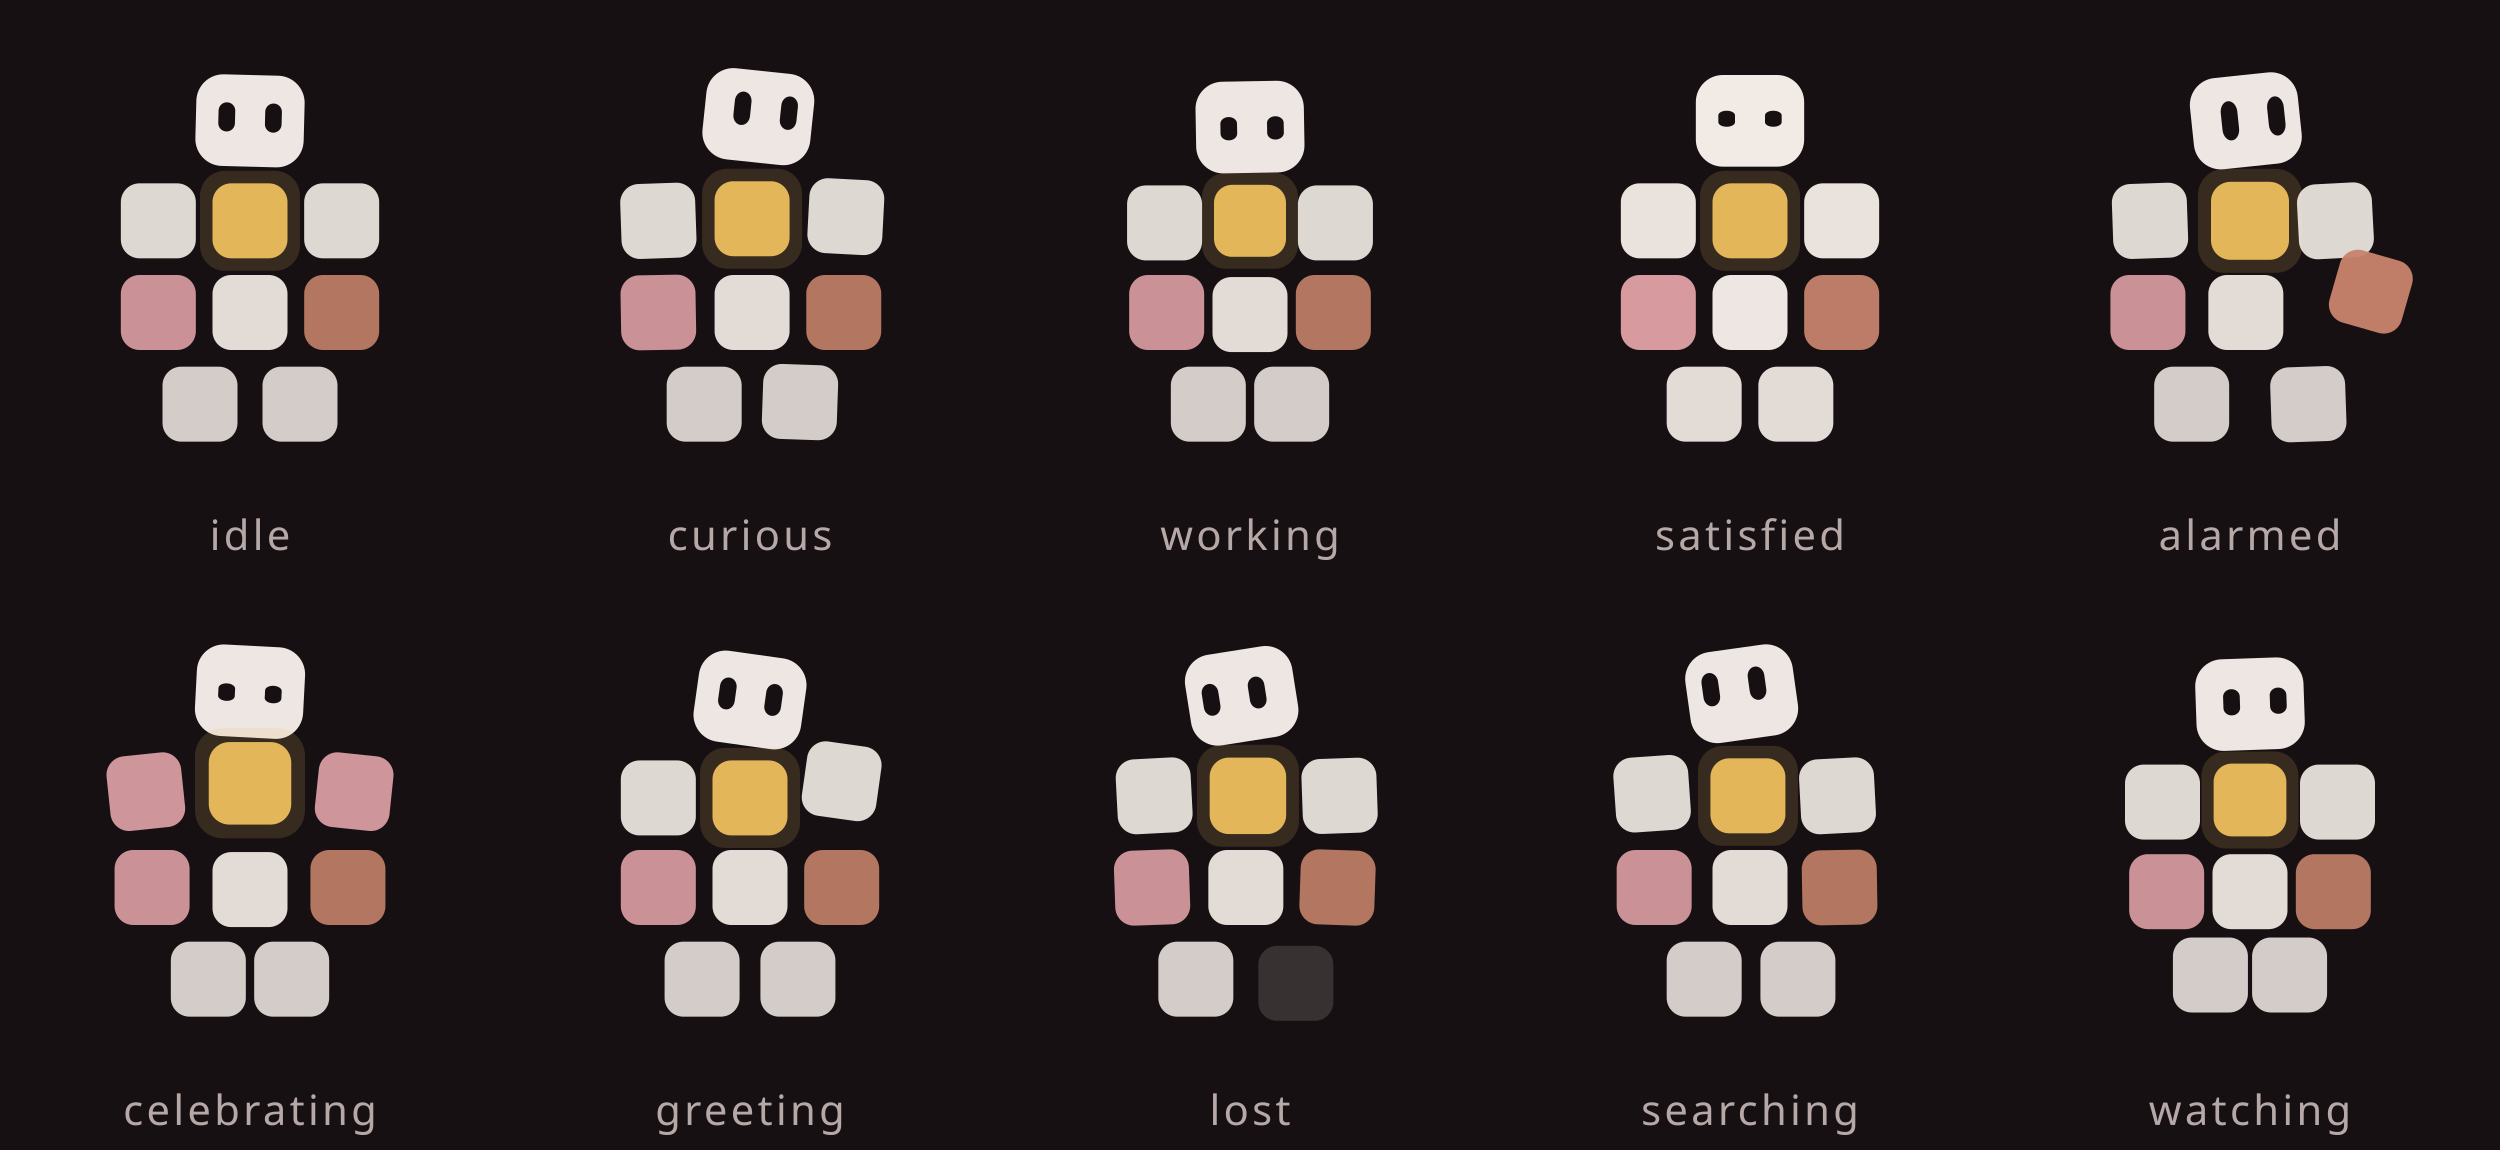
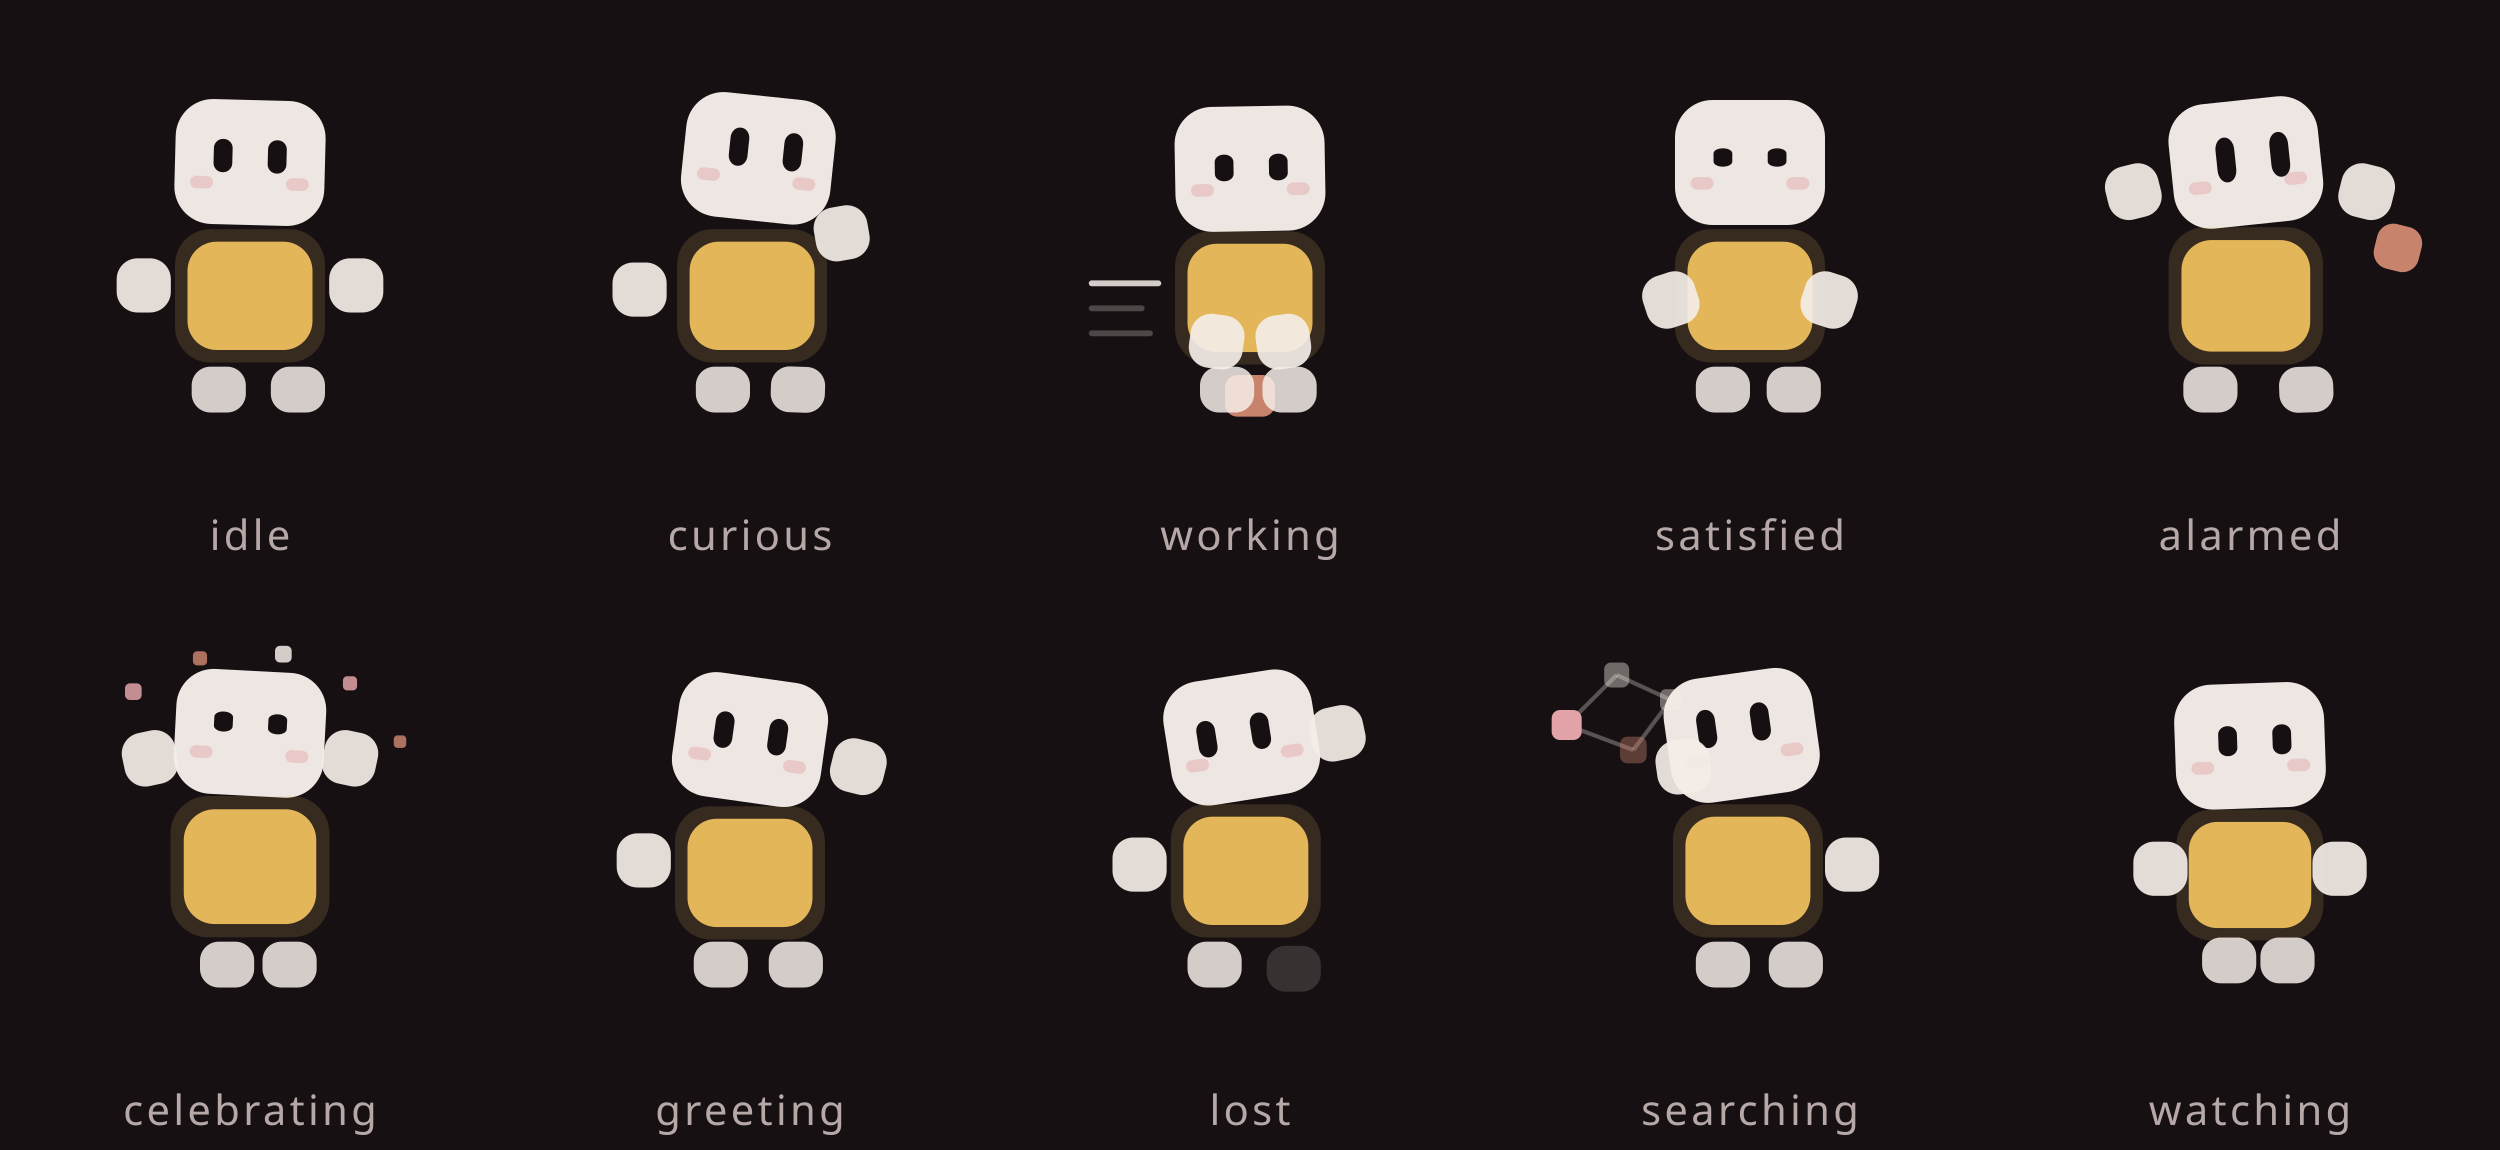
<svg xmlns="http://www.w3.org/2000/svg" viewBox="0 0 600 276" width="600" height="276" role="img" aria-label="Tess mood sheet — every predefined mood">
  <rect width="600" height="276" fill="#161013" />
  <g>
-     <g transform="translate(60 29) rotate(1.5) scale(1)">
-       <rect x="-13" y="-11" width="26" height="22" rx="6.5" fill="#F4EDE7" opacity="0.97" />
-       <g transform="translate(-5.6 -0.8) scale(1 1)">
-         <rect x="-2" y="-3.5" width="4" height="7" rx="2" fill="#161013" />
-       </g>
-       <g transform="translate(5.6 -0.8) scale(1 1)">
-         <rect x="-2" y="-3.5" width="4" height="7" rx="2" fill="#161013" />
-       </g>
-     </g>
-     <g transform="translate(38 53) rotate(0) scale(1)">
-       <rect x="-9" y="-9" width="18" height="18" rx="4.5" fill="#F4EDE7" opacity="0.9" />
-     </g>
-     <g transform="translate(60 53) rotate(0) scale(1)">
-       <rect x="-12" y="-12" width="24" height="24" rx="6" fill="#E4B65A" opacity="0.16" />
-       <rect x="-9" y="-9" width="18" height="18" rx="4.5" fill="#E4B65A" opacity="1" />
-     </g>
-     <g transform="translate(82 53) rotate(0) scale(1)">
-       <rect x="-9" y="-9" width="18" height="18" rx="4.5" fill="#F4EDE7" opacity="0.9" />
-     </g>
-     <g transform="translate(38 75) rotate(0) scale(1)">
-       <rect x="-9" y="-9" width="18" height="18" rx="4.5" fill="#E2A3A8" opacity="0.88" />
-     </g>
-     <g transform="translate(60 75) rotate(0) scale(1)">
-       <rect x="-9" y="-9" width="18" height="18" rx="4.5" fill="#F4EDE7" opacity="0.92" />
-     </g>
-     <g transform="translate(82 75) rotate(0) scale(1)">
-       <rect x="-9" y="-9" width="18" height="18" rx="4.5" fill="#C8836C" opacity="0.88" />
-     </g>
-     <g transform="translate(48 97) rotate(0) scale(1)">
-       <rect x="-9" y="-9" width="18" height="18" rx="4.5" fill="#F4EDE7" opacity="0.85" />
-     </g>
-     <g transform="translate(72 97) rotate(0) scale(1)">
-       <rect x="-9" y="-9" width="18" height="18" rx="4.5" fill="#F4EDE7" opacity="0.85" />
+     <g transform="translate(60 39) rotate(1.5) scale(1)">
+       <rect x="-18" y="-15" width="36" height="30" rx="9" fill="#F4EDE7" opacity="0.97" />
+       <rect x="-14.25" y="3.5" width="5.5" height="3" rx="1.5" fill="#E2A3A8" opacity="0.45" />
+       <rect x="8.75" y="3.5" width="5.5" height="3" rx="1.5" fill="#E2A3A8" opacity="0.45" />
+       <g transform="translate(-6.5 -1.5) scale(1 1)">
+         <rect x="-2.25" y="-4" width="4.5" height="8" rx="2.2" fill="#161013" />
+       </g>
+       <g transform="translate(6.5 -1.5) scale(1 1)">
+         <rect x="-2.25" y="-4" width="4.5" height="8" rx="2.2" fill="#161013" />
+       </g>
+     </g>
+     <g transform="translate(60 71) rotate(0) scale(1)">
+       <rect x="-18" y="-16" width="36" height="32" rx="8.5" fill="#E4B65A" opacity="0.16" />
+       <rect x="-15" y="-13" width="30" height="26" rx="7" fill="#E4B65A" opacity="1" />
+     </g>
+     <g transform="translate(34.5 68.5) rotate(0) scale(1)">
+       <rect x="-6.5" y="-6.5" width="13" height="13" rx="5" fill="#F4EDE7" opacity="0.92" />
+     </g>
+     <g transform="translate(85.5 68.5) rotate(0) scale(1)">
+       <rect x="-6.5" y="-6.5" width="13" height="13" rx="5" fill="#F4EDE7" opacity="0.92" />
+     </g>
+     <g transform="translate(52.5 93.5) rotate(0) scale(1)">
+       <rect x="-6.5" y="-5.5" width="13" height="11" rx="4.5" fill="#F4EDE7" opacity="0.85" />
+     </g>
+     <g transform="translate(71.5 93.5) rotate(0) scale(1)">
+       <rect x="-6.5" y="-5.5" width="13" height="11" rx="4.5" fill="#F4EDE7" opacity="0.85" />
    </g>
    <text x="60" y="132" text-anchor="middle" font-family="ui-sans-serif, system-ui, sans-serif" font-size="10" letter-spacing="0.08em" fill="#B7A8A8">idle</text>
  </g>
  <g>
-     <g transform="translate(182 28) rotate(6) scale(1)">
-       <rect x="-13" y="-11" width="26" height="22" rx="6.5" fill="#F4EDE7" opacity="0.97" />
-       <g transform="translate(-4 -1.6) scale(1 1.15)">
-         <rect x="-2" y="-3.5" width="4" height="7" rx="2" fill="#161013" />
-       </g>
-       <g transform="translate(7.2 -1.6) scale(1 1.15)">
-         <rect x="-2" y="-3.5" width="4" height="7" rx="2" fill="#161013" />
-       </g>
-     </g>
-     <g transform="translate(158 53) rotate(-2) scale(1)">
-       <rect x="-9" y="-9" width="18" height="18" rx="4.5" fill="#F4EDE7" opacity="0.9" />
-     </g>
-     <g transform="translate(180.5 52.5) rotate(0) scale(1)">
-       <rect x="-12" y="-12" width="24" height="24" rx="6" fill="#E4B65A" opacity="0.16" />
-       <rect x="-9" y="-9" width="18" height="18" rx="4.5" fill="#E4B65A" opacity="1" />
-     </g>
-     <g transform="translate(203 52) rotate(3) scale(1)">
-       <rect x="-9" y="-9" width="18" height="18" rx="4.5" fill="#F4EDE7" opacity="0.9" />
-     </g>
-     <g transform="translate(158 75) rotate(-1) scale(1)">
-       <rect x="-9" y="-9" width="18" height="18" rx="4.5" fill="#E2A3A8" opacity="0.88" />
-     </g>
-     <g transform="translate(180.5 75) rotate(0) scale(1)">
-       <rect x="-9" y="-9" width="18" height="18" rx="4.5" fill="#F4EDE7" opacity="0.92" />
-     </g>
-     <g transform="translate(202.5 75) rotate(0) scale(1)">
-       <rect x="-9" y="-9" width="18" height="18" rx="4.5" fill="#C8836C" opacity="0.88" />
-     </g>
-     <g transform="translate(169 97) rotate(0) scale(1)">
-       <rect x="-9" y="-9" width="18" height="18" rx="4.5" fill="#F4EDE7" opacity="0.85" />
-     </g>
-     <g transform="translate(192 96.5) rotate(2) scale(1)">
-       <rect x="-9" y="-9" width="18" height="18" rx="4.5" fill="#F4EDE7" opacity="0.85" />
+     <g transform="translate(182 38) rotate(6) scale(1)">
+       <rect x="-18" y="-15" width="36" height="30" rx="9" fill="#F4EDE7" opacity="0.97" />
+       <rect x="-14.25" y="3.5" width="5.5" height="3" rx="1.5" fill="#E2A3A8" opacity="0.45" />
+       <rect x="8.75" y="3.5" width="5.5" height="3" rx="1.5" fill="#E2A3A8" opacity="0.45" />
+       <g transform="translate(-4.9 -2.3) scale(1 1.15)">
+         <rect x="-2.25" y="-4" width="4.5" height="8" rx="2.2" fill="#161013" />
+       </g>
+       <g transform="translate(8.1 -2.3) scale(1 1.15)">
+         <rect x="-2.25" y="-4" width="4.5" height="8" rx="2.2" fill="#161013" />
+       </g>
+     </g>
+     <g transform="translate(180.5 71) rotate(0) scale(1)">
+       <rect x="-18" y="-16" width="36" height="32" rx="8.5" fill="#E4B65A" opacity="0.16" />
+       <rect x="-15" y="-13" width="30" height="26" rx="7" fill="#E4B65A" opacity="1" />
+     </g>
+     <g transform="translate(153.5 69.5) rotate(0) scale(1)">
+       <rect x="-6.5" y="-6.5" width="13" height="13" rx="5" fill="#F4EDE7" opacity="0.92" />
+     </g>
+     <g transform="translate(202 56) rotate(-10) scale(1)">
+       <rect x="-6.5" y="-6.5" width="13" height="13" rx="5" fill="#F4EDE7" opacity="0.92" />
+     </g>
+     <g transform="translate(173.5 93.5) rotate(0) scale(1)">
+       <rect x="-6.5" y="-5.5" width="13" height="11" rx="4.5" fill="#F4EDE7" opacity="0.85" />
+     </g>
+     <g transform="translate(191.5 93.5) rotate(2) scale(1)">
+       <rect x="-6.5" y="-5.5" width="13" height="11" rx="4.5" fill="#F4EDE7" opacity="0.85" />
    </g>
    <text x="180" y="132" text-anchor="middle" font-family="ui-sans-serif, system-ui, sans-serif" font-size="10" letter-spacing="0.08em" fill="#B7A8A8">curious</text>
  </g>
  <g>
-     <g transform="translate(300 30.5) rotate(-1) scale(1)">
-       <rect x="-13" y="-11" width="26" height="22" rx="6.5" fill="#F4EDE7" opacity="0.97" />
-       <g transform="translate(-5.1 0.3) scale(1 0.8)">
-         <rect x="-2" y="-3.5" width="4" height="7" rx="2" fill="#161013" />
-       </g>
-       <g transform="translate(6.1 0.3) scale(1 0.8)">
-         <rect x="-2" y="-3.5" width="4" height="7" rx="2" fill="#161013" />
-       </g>
-     </g>
-     <g transform="translate(279.5 53.5) rotate(0) scale(1)">
-       <rect x="-9" y="-9" width="18" height="18" rx="4.5" fill="#F4EDE7" opacity="0.9" />
-     </g>
-     <g transform="translate(300 53) rotate(0) scale(0.96)">
-       <rect x="-12" y="-12" width="24" height="24" rx="6" fill="#E4B65A" opacity="0.16" />
-       <rect x="-9" y="-9" width="18" height="18" rx="4.5" fill="#E4B65A" opacity="1" />
-     </g>
-     <g transform="translate(320.5 53.5) rotate(0) scale(1)">
-       <rect x="-9" y="-9" width="18" height="18" rx="4.5" fill="#F4EDE7" opacity="0.9" />
-     </g>
-     <g transform="translate(280 75) rotate(0) scale(1)">
-       <rect x="-9" y="-9" width="18" height="18" rx="4.5" fill="#E2A3A8" opacity="0.88" />
-     </g>
-     <g transform="translate(300 75.5) rotate(0) scale(1)">
-       <rect x="-9" y="-9" width="18" height="18" rx="4.5" fill="#F4EDE7" opacity="0.92" />
-     </g>
-     <g transform="translate(320 75) rotate(0) scale(1)">
-       <rect x="-9" y="-9" width="18" height="18" rx="4.5" fill="#C8836C" opacity="0.88" />
-     </g>
-     <g transform="translate(290 97) rotate(0) scale(1)">
-       <rect x="-9" y="-9" width="18" height="18" rx="4.5" fill="#F4EDE7" opacity="0.85" />
-     </g>
-     <g transform="translate(310 97) rotate(0) scale(1)">
-       <rect x="-9" y="-9" width="18" height="18" rx="4.5" fill="#F4EDE7" opacity="0.85" />
+     <rect x="294" y="90" width="12" height="10" rx="3" fill="#C8836C" />
+     <line x1="262" y1="68" x2="278" y2="68" stroke="#F4EDE7" stroke-width="1.4" stroke-linecap="round" opacity="0.85" />
+     <line x1="262" y1="74" x2="274" y2="74" stroke="#F4EDE7" stroke-width="1.4" stroke-linecap="round" opacity="0.25" />
+     <line x1="262" y1="80" x2="276" y2="80" stroke="#F4EDE7" stroke-width="1.4" stroke-linecap="round" opacity="0.25" />
+     <g transform="translate(300 40.5) rotate(-1) scale(1)">
+       <rect x="-18" y="-15" width="36" height="30" rx="9" fill="#F4EDE7" opacity="0.97" />
+       <rect x="-14.25" y="3.5" width="5.5" height="3" rx="1.5" fill="#E2A3A8" opacity="0.45" />
+       <rect x="8.75" y="3.5" width="5.5" height="3" rx="1.5" fill="#E2A3A8" opacity="0.45" />
+       <g transform="translate(-6.2 -0.3) scale(1 0.8)">
+         <rect x="-2.25" y="-4" width="4.5" height="8" rx="2.2" fill="#161013" />
+       </g>
+       <g transform="translate(6.8 -0.3) scale(1 0.8)">
+         <rect x="-2.25" y="-4" width="4.5" height="8" rx="2.2" fill="#161013" />
+       </g>
+     </g>
+     <g transform="translate(300 71.5) rotate(0) scale(1)">
+       <rect x="-18" y="-16" width="36" height="32" rx="8.5" fill="#E4B65A" opacity="0.16" />
+       <rect x="-15" y="-13" width="30" height="26" rx="7" fill="#E4B65A" opacity="1" />
+     </g>
+     <g transform="translate(292 82) rotate(8) scale(1)">
+       <rect x="-6.5" y="-6.5" width="13" height="13" rx="5" fill="#F4EDE7" opacity="0.92" />
+     </g>
+     <g transform="translate(308 82) rotate(-8) scale(1)">
+       <rect x="-6.5" y="-6.5" width="13" height="13" rx="5" fill="#F4EDE7" opacity="0.92" />
+     </g>
+     <g transform="translate(294.5 93.5) rotate(0) scale(1)">
+       <rect x="-6.5" y="-5.5" width="13" height="11" rx="4.5" fill="#F4EDE7" opacity="0.85" />
+     </g>
+     <g transform="translate(309.5 93.5) rotate(0) scale(1)">
+       <rect x="-6.5" y="-5.5" width="13" height="11" rx="4.5" fill="#F4EDE7" opacity="0.85" />
    </g>
    <text x="300" y="132" text-anchor="middle" font-family="ui-sans-serif, system-ui, sans-serif" font-size="10" letter-spacing="0.08em" fill="#B7A8A8">working</text>
  </g>
  <g>
-     <g transform="translate(420 29) rotate(0) scale(1)">
-       <rect x="-13" y="-11" width="26" height="22" rx="6.5" fill="#F4EDE7" opacity="0.99" />
-       <g transform="translate(-5.6 -0.5) scale(1 0.55)">
-         <rect x="-2" y="-3.5" width="4" height="7" rx="2" fill="#161013" />
-       </g>
-       <g transform="translate(5.6 -0.5) scale(1 0.55)">
-         <rect x="-2" y="-3.5" width="4" height="7" rx="2" fill="#161013" />
-       </g>
-     </g>
-     <g transform="translate(398 53) rotate(0) scale(1)">
-       <rect x="-9" y="-9" width="18" height="18" rx="4.5" fill="#F4EDE7" opacity="0.95" />
-     </g>
-     <g transform="translate(420 53) rotate(0) scale(1)">
-       <rect x="-12" y="-12" width="24" height="24" rx="6" fill="#E4B65A" opacity="0.16" />
-       <rect x="-9" y="-9" width="18" height="18" rx="4.5" fill="#E4B65A" opacity="1" />
-     </g>
-     <g transform="translate(442 53) rotate(0) scale(1)">
-       <rect x="-9" y="-9" width="18" height="18" rx="4.5" fill="#F4EDE7" opacity="0.95" />
-     </g>
-     <g transform="translate(398 75) rotate(0) scale(1)">
-       <rect x="-9" y="-9" width="18" height="18" rx="4.5" fill="#E2A3A8" opacity="0.94" />
-     </g>
-     <g transform="translate(420 75) rotate(0) scale(1)">
-       <rect x="-9" y="-9" width="18" height="18" rx="4.5" fill="#F4EDE7" opacity="0.97" />
-     </g>
-     <g transform="translate(442 75) rotate(0) scale(1)">
-       <rect x="-9" y="-9" width="18" height="18" rx="4.5" fill="#C8836C" opacity="0.94" />
-     </g>
-     <g transform="translate(409 97) rotate(0) scale(1)">
-       <rect x="-9" y="-9" width="18" height="18" rx="4.5" fill="#F4EDE7" opacity="0.92" />
-     </g>
-     <g transform="translate(431 97) rotate(0) scale(1)">
-       <rect x="-9" y="-9" width="18" height="18" rx="4.5" fill="#F4EDE7" opacity="0.92" />
+     <g transform="translate(420 39) rotate(0) scale(1)">
+       <rect x="-18" y="-15" width="36" height="30" rx="9" fill="#F4EDE7" opacity="0.97" />
+       <rect x="-14.25" y="3.5" width="5.5" height="3" rx="1.5" fill="#E2A3A8" opacity="0.45" />
+       <rect x="8.75" y="3.5" width="5.5" height="3" rx="1.5" fill="#E2A3A8" opacity="0.45" />
+       <g transform="translate(-6.5 -1.2) scale(1 0.55)">
+         <rect x="-2.25" y="-4" width="4.5" height="8" rx="2.2" fill="#161013" />
+       </g>
+       <g transform="translate(6.5 -1.2) scale(1 0.55)">
+         <rect x="-2.25" y="-4" width="4.5" height="8" rx="2.2" fill="#161013" />
+       </g>
+     </g>
+     <g transform="translate(420 71) rotate(0) scale(1)">
+       <rect x="-18" y="-16" width="36" height="32" rx="8.5" fill="#E4B65A" opacity="0.16" />
+       <rect x="-15" y="-13" width="30" height="26" rx="7" fill="#E4B65A" opacity="1" />
+     </g>
+     <g transform="translate(401 72) rotate(-18) scale(1)">
+       <rect x="-6.5" y="-6.5" width="13" height="13" rx="5" fill="#F4EDE7" opacity="0.92" />
+     </g>
+     <g transform="translate(439 72) rotate(18) scale(1)">
+       <rect x="-6.5" y="-6.5" width="13" height="13" rx="5" fill="#F4EDE7" opacity="0.92" />
+     </g>
+     <g transform="translate(413.5 93.5) rotate(0) scale(1)">
+       <rect x="-6.5" y="-5.5" width="13" height="11" rx="4.5" fill="#F4EDE7" opacity="0.85" />
+     </g>
+     <g transform="translate(430.5 93.5) rotate(0) scale(1)">
+       <rect x="-6.5" y="-5.5" width="13" height="11" rx="4.5" fill="#F4EDE7" opacity="0.85" />
    </g>
    <text x="420" y="132" text-anchor="middle" font-family="ui-sans-serif, system-ui, sans-serif" font-size="10" letter-spacing="0.08em" fill="#B7A8A8">satisfied</text>
  </g>
  <g>
-     <g transform="translate(539 29) rotate(-6) scale(1)">
-       <rect x="-13" y="-11" width="26" height="22" rx="6.5" fill="#F4EDE7" opacity="0.97" />
-       <g transform="translate(-3.8 -0.4) scale(1 1.35)">
-         <rect x="-2" y="-3.5" width="4" height="7" rx="2" fill="#161013" />
-       </g>
-       <g transform="translate(7.4 -0.4) scale(1 1.35)">
-         <rect x="-2" y="-3.5" width="4" height="7" rx="2" fill="#161013" />
-       </g>
-     </g>
-     <g transform="translate(516 53) rotate(-2) scale(1)">
-       <rect x="-9" y="-9" width="18" height="18" rx="4.5" fill="#F4EDE7" opacity="0.9" />
-     </g>
-     <g transform="translate(540 53) rotate(0) scale(1.04)">
-       <rect x="-12" y="-12" width="24" height="24" rx="6" fill="#E4B65A" opacity="0.16" />
-       <rect x="-9" y="-9" width="18" height="18" rx="4.5" fill="#E4B65A" opacity="1" />
-     </g>
-     <g transform="translate(560.5 53) rotate(-3) scale(1)">
-       <rect x="-9" y="-9" width="18" height="18" rx="4.5" fill="#F4EDE7" opacity="0.9" />
-     </g>
-     <g transform="translate(515.5 75) rotate(0) scale(1)">
-       <rect x="-9" y="-9" width="18" height="18" rx="4.5" fill="#E2A3A8" opacity="0.88" />
-     </g>
-     <g transform="translate(539 75) rotate(0) scale(1)">
-       <rect x="-9" y="-9" width="18" height="18" rx="4.5" fill="#F4EDE7" opacity="0.92" />
-     </g>
-     <g transform="translate(569 70) rotate(16) scale(1)">
-       <rect x="-9" y="-9" width="18" height="18" rx="4.5" fill="#C8836C" opacity="0.95" />
-     </g>
-     <g transform="translate(526 97) rotate(0) scale(1)">
-       <rect x="-9" y="-9" width="18" height="18" rx="4.5" fill="#F4EDE7" opacity="0.85" />
-     </g>
-     <g transform="translate(554 97) rotate(-2) scale(1)">
-       <rect x="-9" y="-9" width="18" height="18" rx="4.5" fill="#F4EDE7" opacity="0.85" />
+     <rect x="570" y="54" width="11" height="11" rx="4" fill="#C8836C" transform="rotate(14 575.5 59.5)" />
+     <g transform="translate(539 39) rotate(-6) scale(1)">
+       <rect x="-18" y="-15" width="36" height="30" rx="9" fill="#F4EDE7" opacity="0.97" />
+       <rect x="-14.25" y="3.5" width="5.5" height="3" rx="1.5" fill="#E2A3A8" opacity="0.45" />
+       <rect x="8.75" y="3.5" width="5.5" height="3" rx="1.5" fill="#E2A3A8" opacity="0.45" />
+       <g transform="translate(-4.7 -1.1) scale(1 1.35)">
+         <rect x="-2.25" y="-4" width="4.5" height="8" rx="2.2" fill="#161013" />
+       </g>
+       <g transform="translate(8.3 -1.1) scale(1 1.35)">
+         <rect x="-2.25" y="-4" width="4.5" height="8" rx="2.2" fill="#161013" />
+       </g>
+     </g>
+     <g transform="translate(539 71) rotate(0) scale(1.03)">
+       <rect x="-18" y="-16" width="36" height="32" rx="8.5" fill="#E4B65A" opacity="0.16" />
+       <rect x="-15" y="-13" width="30" height="26" rx="7" fill="#E4B65A" opacity="1" />
+     </g>
+     <g transform="translate(512 46) rotate(-14) scale(1)">
+       <rect x="-6.5" y="-6.5" width="13" height="13" rx="5" fill="#F4EDE7" opacity="0.92" />
+     </g>
+     <g transform="translate(568 46) rotate(14) scale(1)">
+       <rect x="-6.5" y="-6.5" width="13" height="13" rx="5" fill="#F4EDE7" opacity="0.92" />
+     </g>
+     <g transform="translate(530.5 93.5) rotate(0) scale(1)">
+       <rect x="-6.5" y="-5.5" width="13" height="11" rx="4.5" fill="#F4EDE7" opacity="0.85" />
+     </g>
+     <g transform="translate(553.5 93.5) rotate(-2) scale(1)">
+       <rect x="-6.5" y="-5.5" width="13" height="11" rx="4.5" fill="#F4EDE7" opacity="0.85" />
    </g>
    <text x="540" y="132" text-anchor="middle" font-family="ui-sans-serif, system-ui, sans-serif" font-size="10" letter-spacing="0.08em" fill="#B7A8A8">alarmed</text>
  </g>
  <g>
-     <g transform="translate(60 166) rotate(3) scale(1)">
-       <rect x="-13" y="-11" width="26" height="22" rx="6.5" fill="#F4EDE7" opacity="0.97" />
-       <g transform="translate(-5.6 0.4) scale(1 0.6)">
-         <rect x="-2" y="-3.5" width="4" height="7" rx="2" fill="#161013" />
-       </g>
-       <g transform="translate(5.6 0.4) scale(1 0.6)">
-         <rect x="-2" y="-3.5" width="4" height="7" rx="2" fill="#161013" />
-       </g>
-     </g>
-     <g transform="translate(35 190) rotate(-6) scale(1)">
-       <rect x="-9" y="-9" width="18" height="18" rx="4.5" fill="#E2A3A8" opacity="0.9" />
-     </g>
-     <g transform="translate(60 188) rotate(0) scale(1.1)">
-       <rect x="-12" y="-12" width="24" height="24" rx="6" fill="#E4B65A" opacity="0.16" />
-       <rect x="-9" y="-9" width="18" height="18" rx="4.5" fill="#E4B65A" opacity="1" />
-     </g>
-     <g transform="translate(85 190) rotate(6) scale(1)">
-       <rect x="-9" y="-9" width="18" height="18" rx="4.5" fill="#E2A3A8" opacity="0.9" />
-     </g>
-     <g transform="translate(36.5 213) rotate(0) scale(1)">
-       <rect x="-9" y="-9" width="18" height="18" rx="4.5" fill="#E2A3A8" opacity="0.88" />
-     </g>
-     <g transform="translate(60 213.5) rotate(0) scale(1)">
-       <rect x="-9" y="-9" width="18" height="18" rx="4.5" fill="#F4EDE7" opacity="0.92" />
-     </g>
-     <g transform="translate(83.5 213) rotate(0) scale(1)">
-       <rect x="-9" y="-9" width="18" height="18" rx="4.5" fill="#C8836C" opacity="0.88" />
-     </g>
-     <g transform="translate(50 235) rotate(0) scale(1)">
-       <rect x="-9" y="-9" width="18" height="18" rx="4.5" fill="#F4EDE7" opacity="0.85" />
-     </g>
-     <g transform="translate(70 235) rotate(0) scale(1)">
-       <rect x="-9" y="-9" width="18" height="18" rx="4.5" fill="#F4EDE7" opacity="0.85" />
+     <rect x="30" y="164" width="4" height="4" rx="1.2" fill="#E2A3A8" opacity="0.85" />
+     <rect x="46.3" y="156.3" width="3.4" height="3.4" rx="1.02" fill="#C8836C" opacity="0.85" />
+     <rect x="66" y="155" width="4" height="4" rx="1.2" fill="#F4EDE7" opacity="0.85" />
+     <rect x="82.3" y="162.3" width="3.4" height="3.4" rx="1.02" fill="#E2A3A8" opacity="0.85" />
+     <rect x="94.5" y="176.5" width="3" height="3" rx="0.9" fill="#C8836C" opacity="0.85" />
+     <g transform="translate(60 176) rotate(3) scale(1)">
+       <rect x="-18" y="-15" width="36" height="30" rx="9" fill="#F4EDE7" opacity="0.97" />
+       <rect x="-14.25" y="3.5" width="5.5" height="3" rx="1.5" fill="#E2A3A8" opacity="0.45" />
+       <rect x="8.75" y="3.5" width="5.5" height="3" rx="1.5" fill="#E2A3A8" opacity="0.45" />
+       <g transform="translate(-6.5 -2.5) scale(1 0.6)">
+         <rect x="-2.25" y="-4" width="4.5" height="8" rx="2.2" fill="#161013" />
+       </g>
+       <g transform="translate(6.5 -2.5) scale(1 0.6)">
+         <rect x="-2.25" y="-4" width="4.5" height="8" rx="2.2" fill="#161013" />
+       </g>
+     </g>
+     <g transform="translate(60 208) rotate(0) scale(1.06)">
+       <rect x="-18" y="-16" width="36" height="32" rx="8.5" fill="#E4B65A" opacity="0.16" />
+       <rect x="-15" y="-13" width="30" height="26" rx="7" fill="#E4B65A" opacity="1" />
+     </g>
+     <g transform="translate(36 182) rotate(-12) scale(1)">
+       <rect x="-6.5" y="-6.5" width="13" height="13" rx="5" fill="#F4EDE7" opacity="0.92" />
+     </g>
+     <g transform="translate(84 182) rotate(12) scale(1)">
+       <rect x="-6.5" y="-6.5" width="13" height="13" rx="5" fill="#F4EDE7" opacity="0.92" />
+     </g>
+     <g transform="translate(54.5 231.5) rotate(0) scale(1)">
+       <rect x="-6.5" y="-5.5" width="13" height="11" rx="4.5" fill="#F4EDE7" opacity="0.85" />
+     </g>
+     <g transform="translate(69.5 231.5) rotate(0) scale(1)">
+       <rect x="-6.5" y="-5.5" width="13" height="11" rx="4.5" fill="#F4EDE7" opacity="0.85" />
    </g>
    <text x="60" y="270" text-anchor="middle" font-family="ui-sans-serif, system-ui, sans-serif" font-size="10" letter-spacing="0.08em" fill="#B7A8A8">celebrating</text>
  </g>
  <g>
-     <g transform="translate(180 168) rotate(8) scale(1)">
-       <rect x="-13" y="-11" width="26" height="22" rx="6.5" fill="#F4EDE7" opacity="0.97" />
-       <g transform="translate(-5.6 -0.8) scale(1 1.1)">
-         <rect x="-2" y="-3.5" width="4" height="7" rx="2" fill="#161013" />
-       </g>
-       <g transform="translate(5.6 -0.8) scale(1 1.1)">
-         <rect x="-2" y="-3.5" width="4" height="7" rx="2" fill="#161013" />
-       </g>
-     </g>
-     <g transform="translate(158 191.5) rotate(0) scale(1)">
-       <rect x="-9" y="-9" width="18" height="18" rx="4.5" fill="#F4EDE7" opacity="0.9" />
-     </g>
-     <g transform="translate(180 191.5) rotate(0) scale(1)">
-       <rect x="-12" y="-12" width="24" height="24" rx="6" fill="#E4B65A" opacity="0.16" />
-       <rect x="-9" y="-9" width="18" height="18" rx="4.5" fill="#E4B65A" opacity="1" />
-     </g>
-     <g transform="translate(202 187.5) rotate(8) scale(1)">
-       <rect x="-9" y="-9" width="18" height="18" rx="4.5" fill="#F4EDE7" opacity="0.9" />
-     </g>
-     <g transform="translate(158 213) rotate(0) scale(1)">
-       <rect x="-9" y="-9" width="18" height="18" rx="4.5" fill="#E2A3A8" opacity="0.88" />
-     </g>
-     <g transform="translate(180 213) rotate(0) scale(1)">
-       <rect x="-9" y="-9" width="18" height="18" rx="4.5" fill="#F4EDE7" opacity="0.92" />
-     </g>
-     <g transform="translate(202 213) rotate(0) scale(1)">
-       <rect x="-9" y="-9" width="18" height="18" rx="4.5" fill="#C8836C" opacity="0.88" />
-     </g>
-     <g transform="translate(168.5 235) rotate(0) scale(1)">
-       <rect x="-9" y="-9" width="18" height="18" rx="4.5" fill="#F4EDE7" opacity="0.85" />
-     </g>
-     <g transform="translate(191.5 235) rotate(0) scale(1)">
-       <rect x="-9" y="-9" width="18" height="18" rx="4.5" fill="#F4EDE7" opacity="0.85" />
+     <g transform="translate(180 177.5) rotate(8) scale(1)">
+       <rect x="-18" y="-15" width="36" height="30" rx="9" fill="#F4EDE7" opacity="0.97" />
+       <rect x="-14.25" y="3.5" width="5.5" height="3" rx="1.5" fill="#E2A3A8" opacity="0.45" />
+       <rect x="8.75" y="3.5" width="5.5" height="3" rx="1.5" fill="#E2A3A8" opacity="0.45" />
+       <g transform="translate(-6.5 -1.5) scale(1 1.1)">
+         <rect x="-2.25" y="-4" width="4.5" height="8" rx="2.2" fill="#161013" />
+       </g>
+       <g transform="translate(6.5 -1.5) scale(1 1.1)">
+         <rect x="-2.25" y="-4" width="4.5" height="8" rx="2.2" fill="#161013" />
+       </g>
+     </g>
+     <g transform="translate(180 209.5) rotate(0) scale(1)">
+       <rect x="-18" y="-16" width="36" height="32" rx="8.5" fill="#E4B65A" opacity="0.16" />
+       <rect x="-15" y="-13" width="30" height="26" rx="7" fill="#E4B65A" opacity="1" />
+     </g>
+     <g transform="translate(154.5 206.5) rotate(0) scale(1)">
+       <rect x="-6.5" y="-6.5" width="13" height="13" rx="5" fill="#F4EDE7" opacity="0.92" />
+     </g>
+     <g transform="translate(206 184) rotate(14) scale(1)">
+       <rect x="-6.5" y="-6.5" width="13" height="13" rx="5" fill="#F4EDE7" opacity="0.92" />
+     </g>
+     <g transform="translate(173 231.5) rotate(0) scale(1)">
+       <rect x="-6.5" y="-5.5" width="13" height="11" rx="4.5" fill="#F4EDE7" opacity="0.85" />
+     </g>
+     <g transform="translate(191 231.5) rotate(0) scale(1)">
+       <rect x="-6.5" y="-5.5" width="13" height="11" rx="4.5" fill="#F4EDE7" opacity="0.85" />
    </g>
    <text x="180" y="270" text-anchor="middle" font-family="ui-sans-serif, system-ui, sans-serif" font-size="10" letter-spacing="0.08em" fill="#B7A8A8">greeting</text>
  </g>
  <g>
-     <g transform="translate(298 167) rotate(-9) scale(1)">
-       <rect x="-13" y="-11" width="26" height="22" rx="6.5" fill="#F4EDE7" opacity="0.97" />
-       <g transform="translate(-7.4 -0.2) scale(1 1.1)">
-         <rect x="-2" y="-3.5" width="4" height="7" rx="2" fill="#161013" />
-       </g>
-       <g transform="translate(3.8 -0.2) scale(1 1.1)">
-         <rect x="-2" y="-3.5" width="4" height="7" rx="2" fill="#161013" />
-       </g>
-     </g>
-     <g transform="translate(277 191) rotate(-3) scale(1)">
-       <rect x="-9" y="-9" width="18" height="18" rx="4.5" fill="#F4EDE7" opacity="0.9" />
-     </g>
-     <g transform="translate(299.5 191) rotate(0) scale(1.02)">
-       <rect x="-12" y="-12" width="24" height="24" rx="6" fill="#E4B65A" opacity="0.16" />
-       <rect x="-9" y="-9" width="18" height="18" rx="4.5" fill="#E4B65A" opacity="1" />
-     </g>
-     <g transform="translate(321.5 191) rotate(-2) scale(1)">
-       <rect x="-9" y="-9" width="18" height="18" rx="4.5" fill="#F4EDE7" opacity="0.9" />
-     </g>
-     <g transform="translate(276.5 213) rotate(-2) scale(1)">
-       <rect x="-9" y="-9" width="18" height="18" rx="4.5" fill="#E2A3A8" opacity="0.88" />
-     </g>
-     <g transform="translate(299 213) rotate(0) scale(1)">
-       <rect x="-9" y="-9" width="18" height="18" rx="4.5" fill="#F4EDE7" opacity="0.92" />
-     </g>
-     <g transform="translate(321 213) rotate(2) scale(1)">
-       <rect x="-9" y="-9" width="18" height="18" rx="4.5" fill="#C8836C" opacity="0.88" />
-     </g>
-     <g transform="translate(287 235) rotate(0) scale(1)">
-       <rect x="-9" y="-9" width="18" height="18" rx="4.5" fill="#F4EDE7" opacity="0.85" />
-     </g>
-     <g transform="translate(311 236) rotate(0) scale(1)">
-       <rect x="-9" y="-9" width="18" height="18" rx="4.5" fill="#F4EDE7" opacity="0.15" />
+     <g transform="translate(298 177) rotate(-9) scale(1)">
+       <rect x="-18" y="-15" width="36" height="30" rx="9" fill="#F4EDE7" opacity="0.97" />
+       <rect x="-14.25" y="3.5" width="5.5" height="3" rx="1.5" fill="#E2A3A8" opacity="0.45" />
+       <rect x="8.75" y="3.5" width="5.5" height="3" rx="1.5" fill="#E2A3A8" opacity="0.45" />
+       <g transform="translate(-8.3 -0.9) scale(1 1.1)">
+         <rect x="-2.25" y="-4" width="4.5" height="8" rx="2.2" fill="#161013" />
+       </g>
+       <g transform="translate(4.7 -0.9) scale(1 1.1)">
+         <rect x="-2.25" y="-4" width="4.5" height="8" rx="2.2" fill="#161013" />
+       </g>
+     </g>
+     <g transform="translate(299 209) rotate(0) scale(1)">
+       <rect x="-18" y="-16" width="36" height="32" rx="8.5" fill="#E4B65A" opacity="0.16" />
+       <rect x="-15" y="-13" width="30" height="26" rx="7" fill="#E4B65A" opacity="1" />
+     </g>
+     <g transform="translate(273.5 207.5) rotate(0) scale(1)">
+       <rect x="-6.5" y="-6.5" width="13" height="13" rx="5" fill="#F4EDE7" opacity="0.92" />
+     </g>
+     <g transform="translate(321 176) rotate(-12) scale(1)">
+       <rect x="-6.5" y="-6.5" width="13" height="13" rx="5" fill="#F4EDE7" opacity="0.92" />
+     </g>
+     <g transform="translate(291.5 231.5) rotate(0) scale(1)">
+       <rect x="-6.5" y="-5.5" width="13" height="11" rx="4.5" fill="#F4EDE7" opacity="0.85" />
+     </g>
+     <g transform="translate(310.5 232.5) rotate(0) scale(1)">
+       <rect x="-6.5" y="-5.5" width="13" height="11" rx="4.5" fill="#F4EDE7" opacity="0.15" />
    </g>
    <text x="300" y="270" text-anchor="middle" font-family="ui-sans-serif, system-ui, sans-serif" font-size="10" letter-spacing="0.08em" fill="#B7A8A8">lost</text>
  </g>
  <g>
-     <g transform="translate(418 166.5) rotate(-8) scale(1)">
-       <rect x="-13" y="-11" width="26" height="22" rx="6.5" fill="#F4EDE7" opacity="0.97" />
-       <g transform="translate(-7.2 -2) scale(1 1.15)">
-         <rect x="-2" y="-3.5" width="4" height="7" rx="2" fill="#161013" />
-       </g>
-       <g transform="translate(4 -2) scale(1 1.15)">
-         <rect x="-2" y="-3.5" width="4" height="7" rx="2" fill="#161013" />
-       </g>
-     </g>
-     <g transform="translate(396.5 190.5) rotate(-4) scale(1)">
-       <rect x="-9" y="-9" width="18" height="18" rx="4.5" fill="#F4EDE7" opacity="0.9" />
-     </g>
-     <g transform="translate(419.5 191) rotate(0) scale(1)">
-       <rect x="-12" y="-12" width="24" height="24" rx="6" fill="#E4B65A" opacity="0.16" />
-       <rect x="-9" y="-9" width="18" height="18" rx="4.5" fill="#E4B65A" opacity="1" />
-     </g>
-     <g transform="translate(441 191) rotate(-3) scale(1)">
-       <rect x="-9" y="-9" width="18" height="18" rx="4.5" fill="#F4EDE7" opacity="0.9" />
-     </g>
-     <g transform="translate(397 213) rotate(0) scale(1)">
-       <rect x="-9" y="-9" width="18" height="18" rx="4.5" fill="#E2A3A8" opacity="0.88" />
-     </g>
-     <g transform="translate(420 213) rotate(0) scale(1)">
-       <rect x="-9" y="-9" width="18" height="18" rx="4.5" fill="#F4EDE7" opacity="0.92" />
-     </g>
-     <g transform="translate(441.5 213) rotate(-1) scale(1)">
-       <rect x="-9" y="-9" width="18" height="18" rx="4.5" fill="#C8836C" opacity="0.88" />
-     </g>
-     <g transform="translate(409 235) rotate(0) scale(1)">
-       <rect x="-9" y="-9" width="18" height="18" rx="4.5" fill="#F4EDE7" opacity="0.85" />
-     </g>
-     <g transform="translate(431.5 235) rotate(0) scale(1)">
-       <rect x="-9" y="-9" width="18" height="18" rx="4.5" fill="#F4EDE7" opacity="0.85" />
+     <line x1="376" y1="174" x2="388" y2="162" stroke="#F4EDE7" stroke-width="1" opacity="0.3" />
+     <line x1="388" y1="162" x2="401" y2="168" stroke="#F4EDE7" stroke-width="1" opacity="0.3" />
+     <line x1="376" y1="174" x2="392" y2="180" stroke="#F4EDE7" stroke-width="1" opacity="0.3" />
+     <line x1="392" y1="180" x2="401" y2="168" stroke="#F4EDE7" stroke-width="1" opacity="0.3" />
+     <rect x="372.4" y="170.4" width="7.2" height="7.2" rx="1.98" fill="#E2A3A8" opacity="1" />
+     <rect x="385" y="159" width="6" height="6" rx="1.65" fill="#F4EDE7" opacity="0.4" />
+     <rect x="388.8" y="176.8" width="6.4" height="6.4" rx="1.76" fill="#C8836C" opacity="0.4" />
+     <rect x="398.4" y="165.4" width="5.2" height="5.2" rx="1.43" fill="#F4EDE7" opacity="0.4" />
+     <g transform="translate(418 176.5) rotate(-8) scale(1)">
+       <rect x="-18" y="-15" width="36" height="30" rx="9" fill="#F4EDE7" opacity="0.97" />
+       <rect x="-14.25" y="3.5" width="5.5" height="3" rx="1.5" fill="#E2A3A8" opacity="0.45" />
+       <rect x="8.75" y="3.5" width="5.5" height="3" rx="1.5" fill="#E2A3A8" opacity="0.45" />
+       <g transform="translate(-8.1 -2.7) scale(1 1.15)">
+         <rect x="-2.25" y="-4" width="4.5" height="8" rx="2.2" fill="#161013" />
+       </g>
+       <g transform="translate(4.9 -2.7) scale(1 1.15)">
+         <rect x="-2.25" y="-4" width="4.5" height="8" rx="2.2" fill="#161013" />
+       </g>
+     </g>
+     <g transform="translate(419.5 209) rotate(0) scale(1)">
+       <rect x="-18" y="-16" width="36" height="32" rx="8.5" fill="#E4B65A" opacity="0.16" />
+       <rect x="-15" y="-13" width="30" height="26" rx="7" fill="#E4B65A" opacity="1" />
+     </g>
+     <g transform="translate(404 184) rotate(-8) scale(1)">
+       <rect x="-6.5" y="-6.5" width="13" height="13" rx="5" fill="#F4EDE7" opacity="0.92" />
+     </g>
+     <g transform="translate(444.5 207.5) rotate(0) scale(1)">
+       <rect x="-6.5" y="-6.5" width="13" height="13" rx="5" fill="#F4EDE7" opacity="0.92" />
+     </g>
+     <g transform="translate(413.5 231.5) rotate(0) scale(1)">
+       <rect x="-6.5" y="-5.5" width="13" height="11" rx="4.5" fill="#F4EDE7" opacity="0.85" />
+     </g>
+     <g transform="translate(431 231.5) rotate(0) scale(1)">
+       <rect x="-6.5" y="-5.5" width="13" height="11" rx="4.5" fill="#F4EDE7" opacity="0.85" />
    </g>
    <text x="420" y="270" text-anchor="middle" font-family="ui-sans-serif, system-ui, sans-serif" font-size="10" letter-spacing="0.08em" fill="#B7A8A8">searching</text>
  </g>
  <g>
-     <g transform="translate(540 169) rotate(-2) scale(1)">
-       <rect x="-13" y="-11" width="26" height="22" rx="6.5" fill="#F4EDE7" opacity="0.97" />
-       <g transform="translate(-4.4 -0.6) scale(1 0.9)">
-         <rect x="-2" y="-3.5" width="4" height="7" rx="2" fill="#161013" />
-       </g>
-       <g transform="translate(6.8 -0.6) scale(1 0.9)">
-         <rect x="-2" y="-3.5" width="4" height="7" rx="2" fill="#161013" />
-       </g>
-     </g>
-     <g transform="translate(519 192.5) rotate(0) scale(1)">
-       <rect x="-9" y="-9" width="18" height="18" rx="4.5" fill="#F4EDE7" opacity="0.9" />
-     </g>
-     <g transform="translate(540 192) rotate(0) scale(0.97)">
-       <rect x="-12" y="-12" width="24" height="24" rx="6" fill="#E4B65A" opacity="0.16" />
-       <rect x="-9" y="-9" width="18" height="18" rx="4.5" fill="#E4B65A" opacity="1" />
-     </g>
-     <g transform="translate(561 192.5) rotate(0) scale(1)">
-       <rect x="-9" y="-9" width="18" height="18" rx="4.5" fill="#F4EDE7" opacity="0.9" />
-     </g>
-     <g transform="translate(520 214) rotate(0) scale(1)">
-       <rect x="-9" y="-9" width="18" height="18" rx="4.5" fill="#E2A3A8" opacity="0.88" />
-     </g>
-     <g transform="translate(540 214) rotate(0) scale(1)">
-       <rect x="-9" y="-9" width="18" height="18" rx="4.5" fill="#F4EDE7" opacity="0.92" />
-     </g>
-     <g transform="translate(560 214) rotate(0) scale(1)">
-       <rect x="-9" y="-9" width="18" height="18" rx="4.5" fill="#C8836C" opacity="0.88" />
-     </g>
-     <g transform="translate(530.5 234) rotate(0) scale(1)">
-       <rect x="-9" y="-9" width="18" height="18" rx="4.5" fill="#F4EDE7" opacity="0.85" />
-     </g>
-     <g transform="translate(549.5 234) rotate(0) scale(1)">
-       <rect x="-9" y="-9" width="18" height="18" rx="4.5" fill="#F4EDE7" opacity="0.85" />
+     <g transform="translate(540 179) rotate(-2) scale(1)">
+       <rect x="-18" y="-15" width="36" height="30" rx="9" fill="#F4EDE7" opacity="0.97" />
+       <rect x="-14.25" y="3.5" width="5.5" height="3" rx="1.5" fill="#E2A3A8" opacity="0.45" />
+       <rect x="8.75" y="3.5" width="5.5" height="3" rx="1.5" fill="#E2A3A8" opacity="0.45" />
+       <g transform="translate(-5.3 -1.3) scale(1 0.9)">
+         <rect x="-2.25" y="-4" width="4.5" height="8" rx="2.2" fill="#161013" />
+       </g>
+       <g transform="translate(7.7 -1.3) scale(1 0.9)">
+         <rect x="-2.25" y="-4" width="4.5" height="8" rx="2.2" fill="#161013" />
+       </g>
+     </g>
+     <g transform="translate(540 210) rotate(0) scale(0.98)">
+       <rect x="-18" y="-16" width="36" height="32" rx="8.5" fill="#E4B65A" opacity="0.16" />
+       <rect x="-15" y="-13" width="30" height="26" rx="7" fill="#E4B65A" opacity="1" />
+     </g>
+     <g transform="translate(518.5 208.5) rotate(0) scale(1)">
+       <rect x="-6.5" y="-6.5" width="13" height="13" rx="5" fill="#F4EDE7" opacity="0.92" />
+     </g>
+     <g transform="translate(561.5 208.5) rotate(0) scale(1)">
+       <rect x="-6.5" y="-6.5" width="13" height="13" rx="5" fill="#F4EDE7" opacity="0.92" />
+     </g>
+     <g transform="translate(535 230.5) rotate(0) scale(1)">
+       <rect x="-6.5" y="-5.5" width="13" height="11" rx="4.5" fill="#F4EDE7" opacity="0.85" />
+     </g>
+     <g transform="translate(549 230.5) rotate(0) scale(1)">
+       <rect x="-6.5" y="-5.5" width="13" height="11" rx="4.5" fill="#F4EDE7" opacity="0.85" />
    </g>
    <text x="540" y="270" text-anchor="middle" font-family="ui-sans-serif, system-ui, sans-serif" font-size="10" letter-spacing="0.08em" fill="#B7A8A8">watching</text>
  </g>
</svg>
